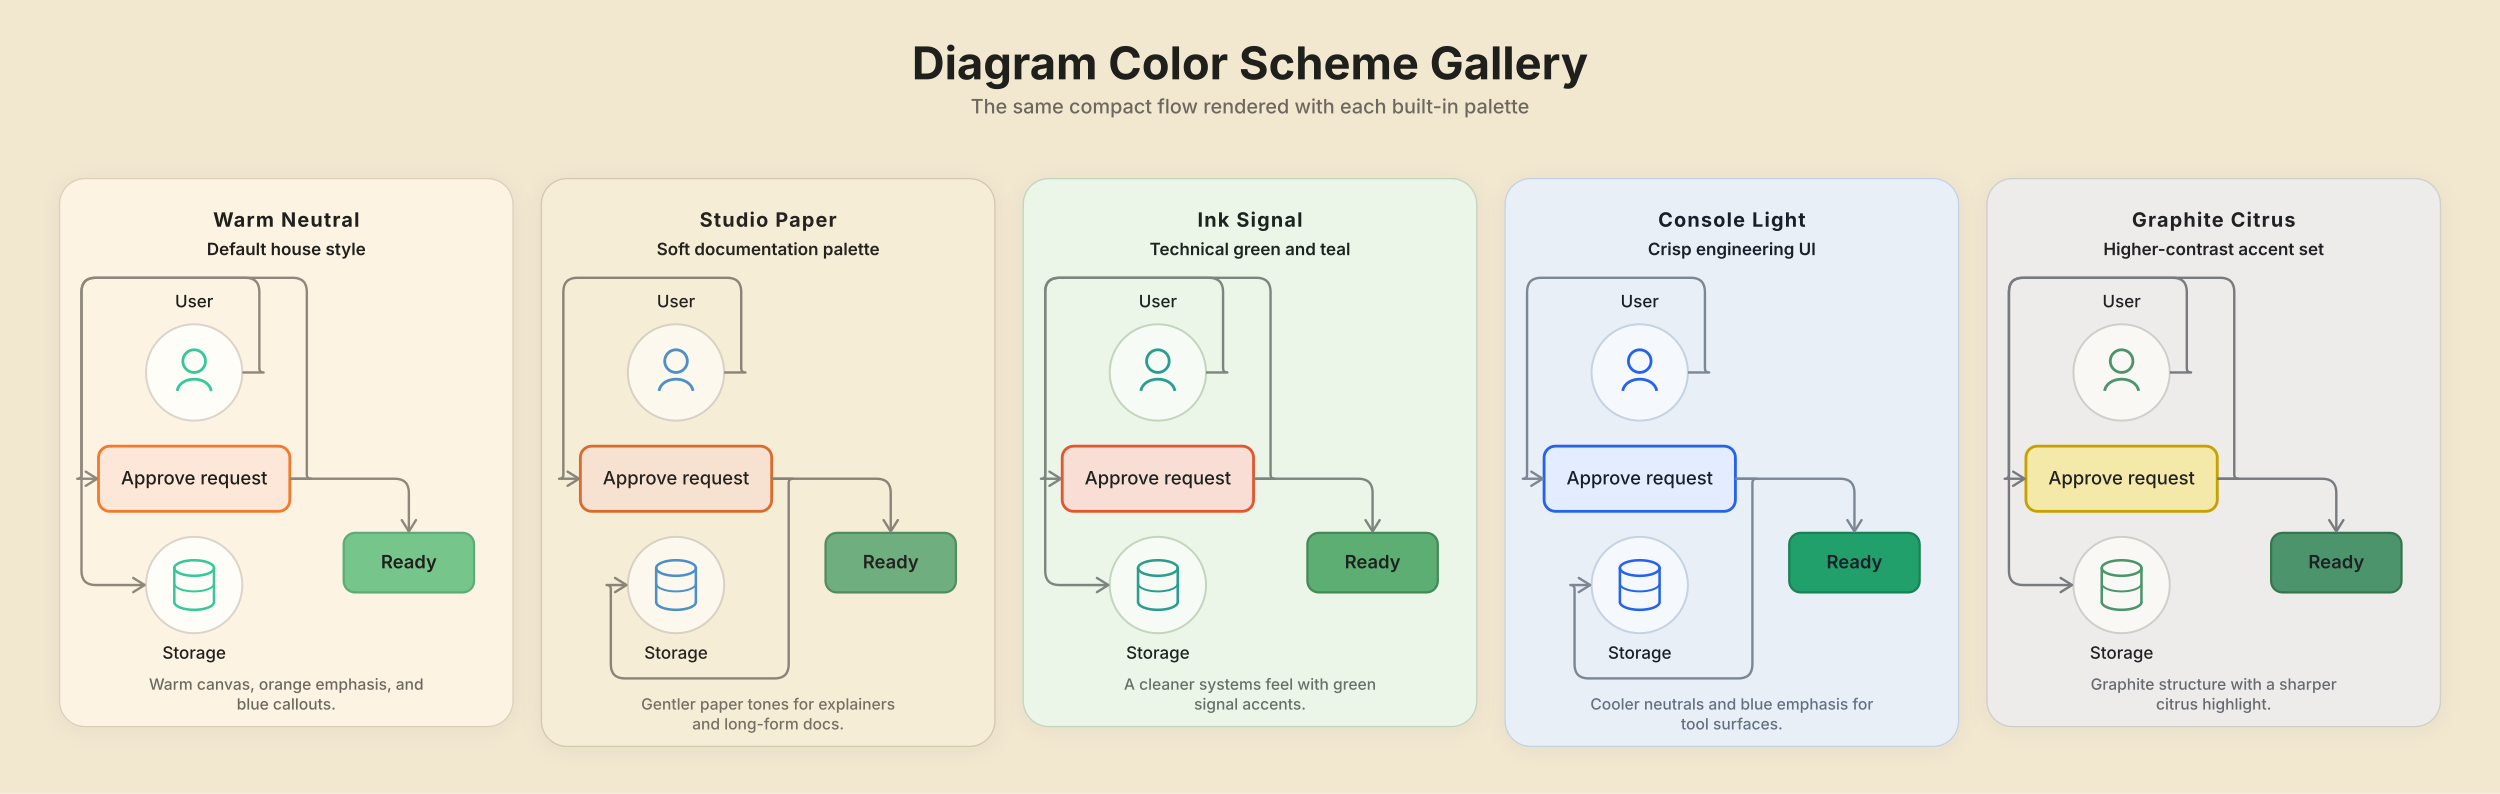
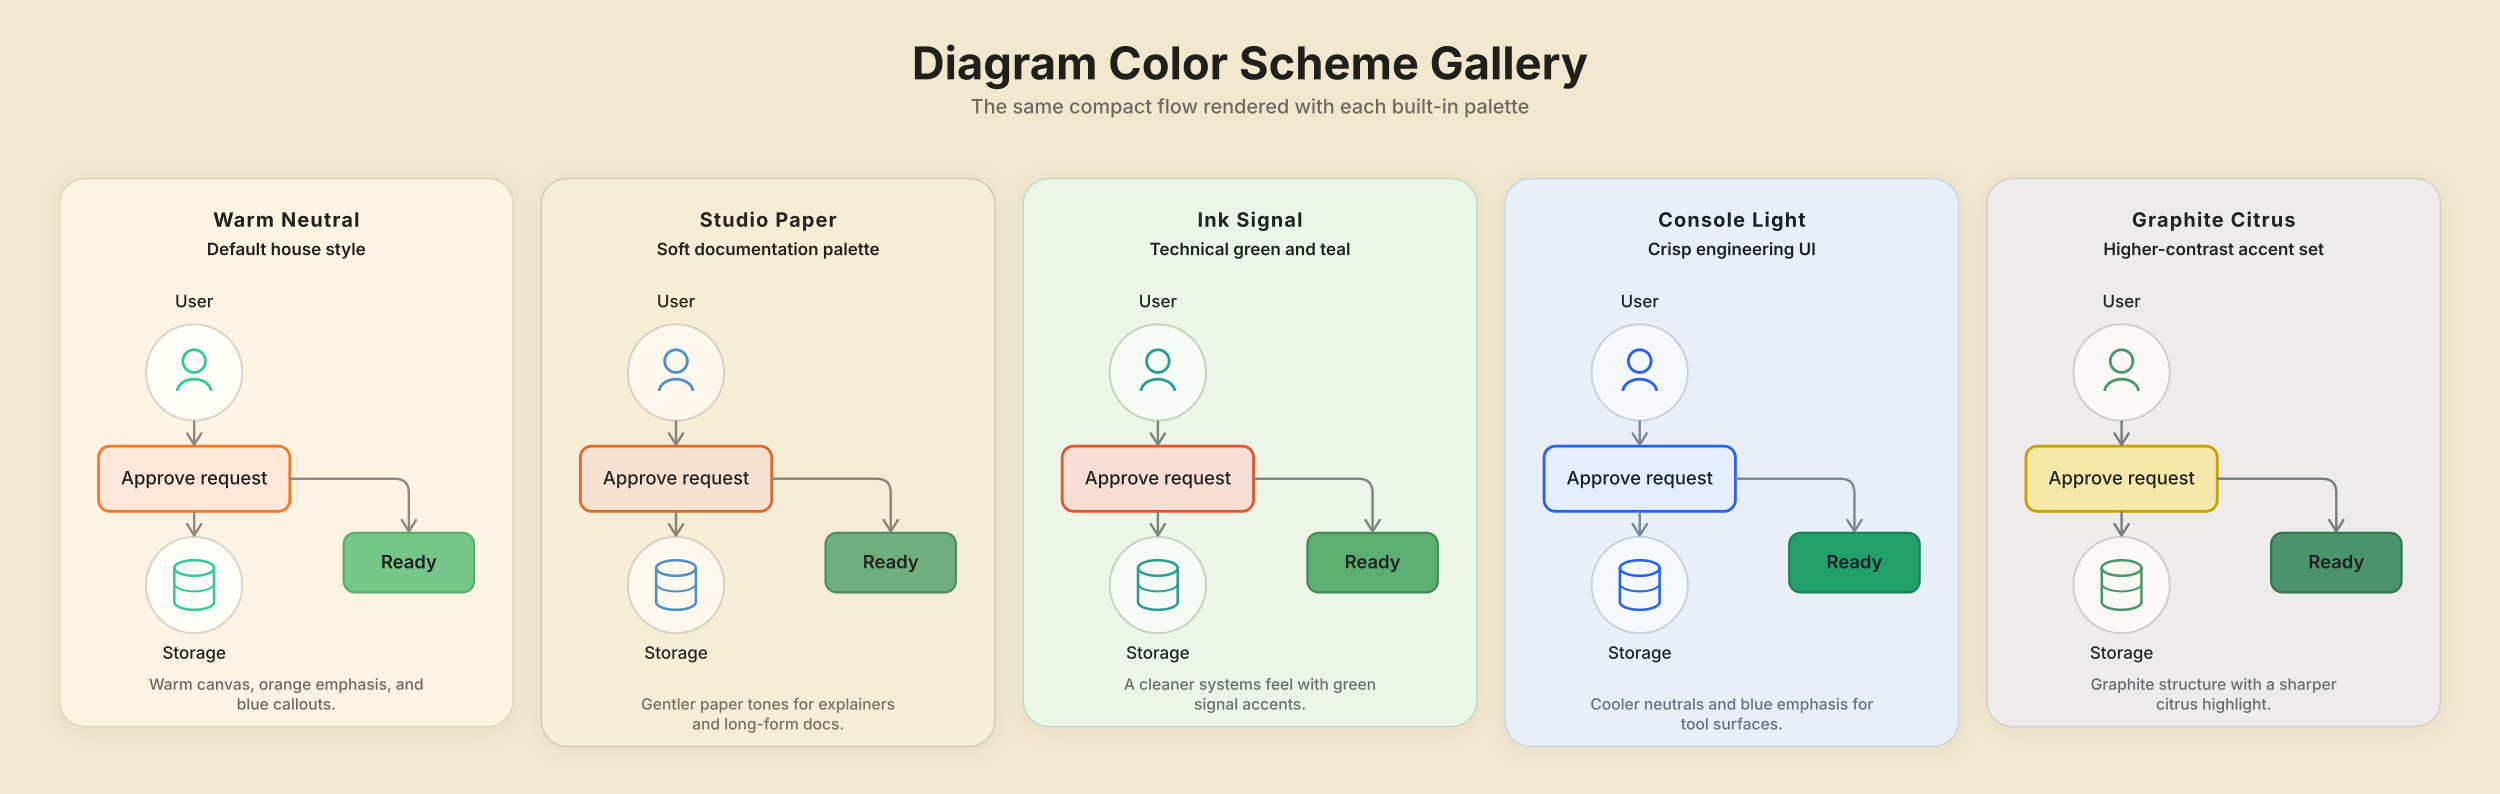
<svg xmlns="http://www.w3.org/2000/svg" width="1764" height="560" viewBox="0 0 1764 560" role="img" aria-label="Diagram Color Scheme Gallery">
  <defs>
    <filter id="panelShadow" x="-10%" y="-10%" width="120%" height="140%">
      <feDropShadow dx="0" dy="2" stdDeviation="8" flood-color="rgba(0,0,0,0.05)" />
    </filter>
    <marker id="arrow-console-light" viewBox="0 0 11 12" markerWidth="11" markerHeight="12" refX="9.5" refY="6" orient="auto" markerUnits="userSpaceOnUse" overflow="visible">
      <path d="M 1.5 1.0 L 9.5 6 L 1.5 11.0" fill="none" stroke="#7B8794" stroke-width="1.7" stroke-linecap="round" stroke-linejoin="round" />
    </marker>
    <marker id="arrow-graphite-citrus" viewBox="0 0 11 12" markerWidth="11" markerHeight="12" refX="9.5" refY="6" orient="auto" markerUnits="userSpaceOnUse" overflow="visible">
      <path d="M 1.5 1.0 L 9.5 6 L 1.5 11.0" fill="none" stroke="#777B80" stroke-width="1.7" stroke-linecap="round" stroke-linejoin="round" />
    </marker>
    <marker id="arrow-ink-signal" viewBox="0 0 11 12" markerWidth="11" markerHeight="12" refX="9.5" refY="6" orient="auto" markerUnits="userSpaceOnUse" overflow="visible">
      <path d="M 1.5 1.0 L 9.5 6 L 1.5 11.0" fill="none" stroke="#7D857E" stroke-width="1.7" stroke-linecap="round" stroke-linejoin="round" />
    </marker>
    <marker id="arrow-studio-paper" viewBox="0 0 11 12" markerWidth="11" markerHeight="12" refX="9.5" refY="6" orient="auto" markerUnits="userSpaceOnUse" overflow="visible">
      <path d="M 1.5 1.0 L 9.5 6 L 1.5 11.0" fill="none" stroke="#8A8378" stroke-width="1.7" stroke-linecap="round" stroke-linejoin="round" />
    </marker>
    <marker id="arrow-warm-neutral" viewBox="0 0 11 12" markerWidth="11" markerHeight="12" refX="9.5" refY="6" orient="auto" markerUnits="userSpaceOnUse" overflow="visible">
      <path d="M 1.5 1.0 L 9.5 6 L 1.5 11.0" fill="none" stroke="#8E877C" stroke-width="1.7" stroke-linecap="round" stroke-linejoin="round" />
    </marker>
  </defs>
  <rect width="1764" height="560" fill="#F2E8D0" />
  <text x="882.0" y="56" text-anchor="middle" font-family="Inter, ui-sans-serif, system-ui, sans-serif" font-size="32" font-weight="700" fill="#1F1F1C">Diagram Color Scheme Gallery</text>
  <text x="882.0" y="80" text-anchor="middle" font-family="Inter, ui-sans-serif, system-ui, sans-serif" font-size="14" font-weight="500" fill="#6D685F">The same compact flow rendered with each built-in palette</text>
  <rect x="42.0" y="126.0" width="320.0" height="386.7" rx="18" fill="#FDF3E3" stroke="#DDD0B8" filter="url(#panelShadow)" />
  <text x="202.0" y="160.0" text-anchor="middle" font-family="Inter, ui-sans-serif, system-ui, sans-serif" font-size="14" font-weight="700" letter-spacing="0.06em" fill="#1F1F1C">Warm Neutral</text>
  <text x="202.0" y="180.0" text-anchor="middle" font-family="Inter, ui-sans-serif, system-ui, sans-serif" font-size="12" font-weight="600" fill="#1F1F1C">Default house style</text>
  <text x="202.0" y="486.7" text-anchor="middle" font-family="Inter, ui-sans-serif, system-ui, sans-serif" font-size="11" font-weight="500" fill="#6D685F">Warm canvas, orange emphasis, and</text>
  <text x="202.0" y="500.7" text-anchor="middle" font-family="Inter, ui-sans-serif, system-ui, sans-serif" font-size="11" font-weight="500" fill="#6D685F">blue callouts.</text>
  <rect x="382.0" y="126.0" width="320.0" height="400.7" rx="18" fill="#F6EDD6" stroke="#D4C9AE" filter="url(#panelShadow)" />
  <text x="542.0" y="160.0" text-anchor="middle" font-family="Inter, ui-sans-serif, system-ui, sans-serif" font-size="14" font-weight="700" letter-spacing="0.06em" fill="#25231F">Studio Paper</text>
  <text x="542.0" y="180.0" text-anchor="middle" font-family="Inter, ui-sans-serif, system-ui, sans-serif" font-size="12" font-weight="600" fill="#25231F">Soft documentation palette</text>
  <text x="542.0" y="500.7" text-anchor="middle" font-family="Inter, ui-sans-serif, system-ui, sans-serif" font-size="11" font-weight="500" fill="#756F64">Gentler paper tones for explainers</text>
  <text x="542.0" y="514.7" text-anchor="middle" font-family="Inter, ui-sans-serif, system-ui, sans-serif" font-size="11" font-weight="500" fill="#756F64">and long-form docs.</text>
  <rect x="722.0" y="126.0" width="320.0" height="386.7" rx="18" fill="#EBF5E8" stroke="#C4D5BE" filter="url(#panelShadow)" />
  <text x="882.0" y="160.0" text-anchor="middle" font-family="Inter, ui-sans-serif, system-ui, sans-serif" font-size="14" font-weight="700" letter-spacing="0.06em" fill="#1D2420">Ink Signal</text>
  <text x="882.0" y="180.0" text-anchor="middle" font-family="Inter, ui-sans-serif, system-ui, sans-serif" font-size="12" font-weight="600" fill="#1D2420">Technical green and teal</text>
  <text x="882.0" y="486.7" text-anchor="middle" font-family="Inter, ui-sans-serif, system-ui, sans-serif" font-size="11" font-weight="500" fill="#657067">A cleaner systems feel with green</text>
  <text x="882.0" y="500.7" text-anchor="middle" font-family="Inter, ui-sans-serif, system-ui, sans-serif" font-size="11" font-weight="500" fill="#657067">signal accents.</text>
  <rect x="1062.0" y="126.0" width="320.0" height="400.7" rx="18" fill="#E9EFF7" stroke="#C5D2E2" filter="url(#panelShadow)" />
  <text x="1222.0" y="160.0" text-anchor="middle" font-family="Inter, ui-sans-serif, system-ui, sans-serif" font-size="14" font-weight="700" letter-spacing="0.06em" fill="#17202A">Console Light</text>
  <text x="1222.0" y="180.0" text-anchor="middle" font-family="Inter, ui-sans-serif, system-ui, sans-serif" font-size="12" font-weight="600" fill="#17202A">Crisp engineering UI</text>
  <text x="1222.0" y="500.7" text-anchor="middle" font-family="Inter, ui-sans-serif, system-ui, sans-serif" font-size="11" font-weight="500" fill="#637083">Cooler neutrals and blue emphasis for</text>
  <text x="1222.0" y="514.7" text-anchor="middle" font-family="Inter, ui-sans-serif, system-ui, sans-serif" font-size="11" font-weight="500" fill="#637083">tool surfaces.</text>
  <rect x="1402.0" y="126.0" width="320.0" height="386.7" rx="18" fill="#EEECEA" stroke="#D0CECA" filter="url(#panelShadow)" />
  <text x="1562.0" y="160.0" text-anchor="middle" font-family="Inter, ui-sans-serif, system-ui, sans-serif" font-size="14" font-weight="700" letter-spacing="0.06em" fill="#202124">Graphite Citrus</text>
  <text x="1562.0" y="180.0" text-anchor="middle" font-family="Inter, ui-sans-serif, system-ui, sans-serif" font-size="12" font-weight="600" fill="#202124">Higher-contrast accent set</text>
  <text x="1562.0" y="486.7" text-anchor="middle" font-family="Inter, ui-sans-serif, system-ui, sans-serif" font-size="11" font-weight="500" fill="#666A70">Graphite structure with a sharper</text>
  <text x="1562.0" y="500.7" text-anchor="middle" font-family="Inter, ui-sans-serif, system-ui, sans-serif" font-size="11" font-weight="500" fill="#666A70">citrus highlight.</text>
  <circle cx="137.0" cy="262.8" r="34.0" fill="#FFFDF7" stroke="#DAD4CA" stroke-width="1.4" />
  <circle cx="137.0" cy="254.8" r="8" fill="none" stroke="#35C89B" stroke-width="2" />
  <path d="M 125.0 275.8 C 127.0 264.8, 147.0 264.8, 149.0 275.8" fill="none" stroke="#35C89B" stroke-width="2" />
  <text x="137.0" y="216.8" text-anchor="middle" font-family="Inter, ui-sans-serif, system-ui, sans-serif" font-size="12" font-weight="500" fill="#1F1F1C">User</text>
  <circle cx="477.0" cy="262.8" r="34.0" fill="#FDF8EE" stroke="#D8D1C3" stroke-width="1.4" />
  <circle cx="477.0" cy="254.8" r="8" fill="none" stroke="#4D8FC7" stroke-width="2" />
  <path d="M 465.0 275.8 C 467.0 264.8, 487.0 264.8, 489.0 275.8" fill="none" stroke="#4D8FC7" stroke-width="2" />
  <text x="477.0" y="216.8" text-anchor="middle" font-family="Inter, ui-sans-serif, system-ui, sans-serif" font-size="12" font-weight="500" fill="#25231F">User</text>
  <circle cx="817.0" cy="262.8" r="34.0" fill="#F6FBF5" stroke="#C4D5BE" stroke-width="1.4" />
  <circle cx="817.0" cy="254.8" r="8" fill="none" stroke="#2A9D8F" stroke-width="2" />
  <path d="M 805.0 275.8 C 807.0 264.8, 827.0 264.8, 829.0 275.8" fill="none" stroke="#2A9D8F" stroke-width="2" />
  <text x="817.0" y="216.8" text-anchor="middle" font-family="Inter, ui-sans-serif, system-ui, sans-serif" font-size="12" font-weight="500" fill="#1D2420">User</text>
  <circle cx="1157.0" cy="262.8" r="34.0" fill="#F5F8FC" stroke="#C5D2E2" stroke-width="1.4" />
  <circle cx="1157.0" cy="254.8" r="8" fill="none" stroke="#2563EB" stroke-width="2" />
  <path d="M 1145.0 275.8 C 1147.0 264.8, 1167.0 264.8, 1169.0 275.8" fill="none" stroke="#2563EB" stroke-width="2" />
  <text x="1157.0" y="216.8" text-anchor="middle" font-family="Inter, ui-sans-serif, system-ui, sans-serif" font-size="12" font-weight="500" fill="#17202A">User</text>
  <circle cx="1497.0" cy="262.8" r="34.0" fill="#F9F8F5" stroke="#D0CECA" stroke-width="1.4" />
  <circle cx="1497.0" cy="254.8" r="8" fill="none" stroke="#4C956C" stroke-width="2" />
  <path d="M 1485.0 275.8 C 1487.0 264.8, 1507.0 264.8, 1509.0 275.8" fill="none" stroke="#4C956C" stroke-width="2" />
  <text x="1497.0" y="216.8" text-anchor="middle" font-family="Inter, ui-sans-serif, system-ui, sans-serif" font-size="12" font-weight="500" fill="#202124">User</text>
  <rect x="69.5" y="314.8" width="135.0" height="46.0" rx="8" fill="#FCE7D8" stroke="#F27A2B" stroke-width="2" />
  <text x="137.0" y="341.8" text-anchor="middle" font-family="Inter, ui-sans-serif, system-ui, sans-serif" font-size="13" font-weight="500" fill="#1F1F1C">Approve request</text>
  <rect x="409.5" y="314.8" width="135.0" height="46.0" rx="8" fill="#F7E2D2" stroke="#D96C2C" stroke-width="2" />
  <text x="477.0" y="341.8" text-anchor="middle" font-family="Inter, ui-sans-serif, system-ui, sans-serif" font-size="13" font-weight="500" fill="#25231F">Approve request</text>
  <rect x="749.5" y="314.8" width="135.0" height="46.0" rx="8" fill="#F9DED6" stroke="#E4572E" stroke-width="2" />
  <text x="817.0" y="341.8" text-anchor="middle" font-family="Inter, ui-sans-serif, system-ui, sans-serif" font-size="13" font-weight="500" fill="#1D2420">Approve request</text>
  <rect x="1089.5" y="314.8" width="135.0" height="46.0" rx="8" fill="#E4EDFF" stroke="#2563EB" stroke-width="2" />
  <text x="1157.0" y="341.8" text-anchor="middle" font-family="Inter, ui-sans-serif, system-ui, sans-serif" font-size="13" font-weight="500" fill="#17202A">Approve request</text>
  <rect x="1429.5" y="314.8" width="135.0" height="46.0" rx="8" fill="#F5E9A9" stroke="#C6A100" stroke-width="2" />
  <text x="1497.0" y="341.8" text-anchor="middle" font-family="Inter, ui-sans-serif, system-ui, sans-serif" font-size="13" font-weight="500" fill="#202124">Approve request</text>
  <rect x="242.5" y="376.0" width="92.0" height="42.0" rx="8" fill="#76C68B" stroke="#5CAD73" stroke-width="1.6" />
  <text x="288.5" y="401.0" text-anchor="middle" font-family="Inter, ui-sans-serif, system-ui, sans-serif" font-size="13" font-weight="600" fill="#1F1F1C">Ready</text>
  <rect x="582.5" y="376.0" width="92.0" height="42.0" rx="8" fill="#6FAE7E" stroke="#528D61" stroke-width="1.6" />
  <text x="628.5" y="401.0" text-anchor="middle" font-family="Inter, ui-sans-serif, system-ui, sans-serif" font-size="13" font-weight="600" fill="#25231F">Ready</text>
  <rect x="922.5" y="376.0" width="92.0" height="42.0" rx="8" fill="#5DAE73" stroke="#438A56" stroke-width="1.6" />
  <text x="968.5" y="401.0" text-anchor="middle" font-family="Inter, ui-sans-serif, system-ui, sans-serif" font-size="13" font-weight="600" fill="#1D2420">Ready</text>
  <rect x="1262.5" y="376.0" width="92.0" height="42.0" rx="8" fill="#22A06B" stroke="#178255" stroke-width="1.6" />
  <text x="1308.5" y="401.0" text-anchor="middle" font-family="Inter, ui-sans-serif, system-ui, sans-serif" font-size="13" font-weight="600" fill="#17202A">Ready</text>
  <rect x="1602.5" y="376.0" width="92.0" height="42.0" rx="8" fill="#4C956C" stroke="#36764F" stroke-width="1.6" />
  <text x="1648.5" y="401.0" text-anchor="middle" font-family="Inter, ui-sans-serif, system-ui, sans-serif" font-size="13" font-weight="600" fill="#202124">Ready</text>
  <circle cx="137.0" cy="412.8" r="34.0" fill="#FFFDF7" stroke="#DAD4CA" stroke-width="1.4" />
  <ellipse cx="137.0" cy="400.8" rx="14" ry="5.5" fill="#FFFDF7" stroke="#35C89B" stroke-width="1.8" />
  <path d="M 123.0 400.8 L 123.0 424.8 M 151.0 400.8 L 151.0 424.8" fill="none" stroke="#35C89B" stroke-width="1.8" stroke-linecap="round" />
  <path d="M 123.0 424.8 A 14 5.5 0 0 0 151.0 424.8" fill="none" stroke="#35C89B" stroke-width="1.8" />
  <path d="M 123.0 411.8 A 14 5.5 0 0 0 151.0 411.8" fill="none" stroke="#35C89B" stroke-width="1.4" />
  <text x="137.0" y="464.8" text-anchor="middle" font-family="Inter, ui-sans-serif, system-ui, sans-serif" font-size="12" font-weight="500" fill="#1F1F1C">Storage</text>
  <circle cx="477.0" cy="412.8" r="34.0" fill="#FDF8EE" stroke="#D8D1C3" stroke-width="1.4" />
  <ellipse cx="477.0" cy="400.8" rx="14" ry="5.5" fill="#FDF8EE" stroke="#4D8FC7" stroke-width="1.8" />
  <path d="M 463.0 400.8 L 463.0 424.8 M 491.0 400.8 L 491.0 424.8" fill="none" stroke="#4D8FC7" stroke-width="1.8" stroke-linecap="round" />
  <path d="M 463.0 424.8 A 14 5.5 0 0 0 491.0 424.8" fill="none" stroke="#4D8FC7" stroke-width="1.8" />
  <path d="M 463.0 411.8 A 14 5.5 0 0 0 491.0 411.8" fill="none" stroke="#4D8FC7" stroke-width="1.4" />
  <text x="477.0" y="464.8" text-anchor="middle" font-family="Inter, ui-sans-serif, system-ui, sans-serif" font-size="12" font-weight="500" fill="#25231F">Storage</text>
  <circle cx="817.0" cy="412.8" r="34.0" fill="#F6FBF5" stroke="#C4D5BE" stroke-width="1.4" />
  <ellipse cx="817.0" cy="400.8" rx="14" ry="5.5" fill="#F6FBF5" stroke="#2A9D8F" stroke-width="1.8" />
  <path d="M 803.0 400.8 L 803.0 424.8 M 831.0 400.8 L 831.0 424.8" fill="none" stroke="#2A9D8F" stroke-width="1.8" stroke-linecap="round" />
  <path d="M 803.0 424.8 A 14 5.5 0 0 0 831.0 424.8" fill="none" stroke="#2A9D8F" stroke-width="1.8" />
  <path d="M 803.0 411.8 A 14 5.5 0 0 0 831.0 411.8" fill="none" stroke="#2A9D8F" stroke-width="1.4" />
  <text x="817.0" y="464.8" text-anchor="middle" font-family="Inter, ui-sans-serif, system-ui, sans-serif" font-size="12" font-weight="500" fill="#1D2420">Storage</text>
  <circle cx="1157.0" cy="412.8" r="34.0" fill="#F5F8FC" stroke="#C5D2E2" stroke-width="1.4" />
  <ellipse cx="1157.0" cy="400.8" rx="14" ry="5.5" fill="#F5F8FC" stroke="#2563EB" stroke-width="1.8" />
  <path d="M 1143.0 400.8 L 1143.0 424.8 M 1171.0 400.8 L 1171.0 424.8" fill="none" stroke="#2563EB" stroke-width="1.8" stroke-linecap="round" />
  <path d="M 1143.0 424.8 A 14 5.5 0 0 0 1171.0 424.8" fill="none" stroke="#2563EB" stroke-width="1.8" />
  <path d="M 1143.0 411.8 A 14 5.5 0 0 0 1171.0 411.8" fill="none" stroke="#2563EB" stroke-width="1.4" />
  <text x="1157.0" y="464.8" text-anchor="middle" font-family="Inter, ui-sans-serif, system-ui, sans-serif" font-size="12" font-weight="500" fill="#17202A">Storage</text>
  <circle cx="1497.0" cy="412.8" r="34.0" fill="#F9F8F5" stroke="#D0CECA" stroke-width="1.4" />
  <ellipse cx="1497.0" cy="400.8" rx="14" ry="5.5" fill="#F9F8F5" stroke="#4C956C" stroke-width="1.8" />
  <path d="M 1483.0 400.8 L 1483.0 424.8 M 1511.0 400.8 L 1511.0 424.8" fill="none" stroke="#4C956C" stroke-width="1.8" stroke-linecap="round" />
  <path d="M 1483.0 424.8 A 14 5.5 0 0 0 1511.0 424.8" fill="none" stroke="#4C956C" stroke-width="1.8" />
  <path d="M 1483.0 411.8 A 14 5.5 0 0 0 1511.0 411.8" fill="none" stroke="#4C956C" stroke-width="1.4" />
  <text x="1497.0" y="464.8" text-anchor="middle" font-family="Inter, ui-sans-serif, system-ui, sans-serif" font-size="12" font-weight="500" fill="#202124">Storage</text>
-   <path d="M 171.0 262.8 L 186.0 262.8 Q 189.0 262.8 186.0 262.8 L 186.0 262.8 Q 183.0 262.8 183.0 259.8 L 183.0 206.0 Q 183.0 196.0 173.0 196.0 L 67.5 196.0 Q 57.5 196.0 57.5 206.0 L 57.5 334.8 Q 57.5 337.8 54.5 337.8 L 54.5 337.8 Q 51.5 337.8 54.5 337.8 L 68.5 337.8" fill="none" stroke="#8E877C" stroke-width="1.7" marker-end="url(#arrow-warm-neutral)" />
-   <path d="M 204.5 337.8 L 219.5 337.8 Q 222.5 337.8 219.5 337.8 L 219.5 337.8 Q 216.5 337.8 216.5 334.8 L 216.5 206.0 Q 216.5 196.0 206.5 196.0 L 67.5 196.0 Q 57.5 196.0 57.5 206.0 L 57.5 402.8 Q 57.5 412.8 67.5 412.8 L 102.0 412.8" fill="none" stroke="#8E877C" stroke-width="1.7" marker-end="url(#arrow-warm-neutral)" />
+   <path d="M 137.0 296.8 L 137.0 313.8" fill="none" stroke="#8E877C" stroke-width="1.7" marker-end="url(#arrow-warm-neutral)" />
+   <path d="M 137.0 360.8 L 137.0 377.8" fill="none" stroke="#8E877C" stroke-width="1.7" marker-end="url(#arrow-warm-neutral)" />
  <path d="M 204.5 337.8 L 278.5 337.8 Q 288.5 337.8 288.5 347.8 L 288.5 375.0" fill="none" stroke="#8E877C" stroke-width="1.7" marker-end="url(#arrow-warm-neutral)" />
-   <path d="M 511.0 262.8 L 526.0 262.8 Q 529.0 262.8 526.0 262.8 L 526.0 262.8 Q 523.0 262.8 523.0 259.8 L 523.0 206.0 Q 523.0 196.0 513.0 196.0 L 407.5 196.0 Q 397.5 196.0 397.5 206.0 L 397.5 334.8 Q 397.5 337.8 394.5 337.8 L 394.5 337.8 Q 391.5 337.8 394.5 337.8 L 408.5 337.8" fill="none" stroke="#8A8378" stroke-width="1.7" marker-end="url(#arrow-studio-paper)" />
-   <path d="M 544.5 337.8 L 559.5 337.8 Q 562.5 337.8 559.5 337.8 L 559.5 337.8 Q 556.5 337.8 556.5 340.8 L 556.5 468.7 Q 556.5 478.7 546.5 478.7 L 441.0 478.7 Q 431.0 478.7 431.0 468.7 L 431.0 415.8 Q 431.0 412.8 428.0 412.8 L 428.0 412.8 Q 425.0 412.8 428.0 412.8 L 442.0 412.8" fill="none" stroke="#8A8378" stroke-width="1.7" marker-end="url(#arrow-studio-paper)" />
+   <path d="M 477.0 296.8 L 477.0 313.8" fill="none" stroke="#8A8378" stroke-width="1.7" marker-end="url(#arrow-studio-paper)" />
+   <path d="M 477.0 360.8 L 477.0 377.8" fill="none" stroke="#8A8378" stroke-width="1.7" marker-end="url(#arrow-studio-paper)" />
  <path d="M 544.5 337.8 L 618.5 337.8 Q 628.5 337.8 628.5 347.8 L 628.5 375.0" fill="none" stroke="#8A8378" stroke-width="1.7" marker-end="url(#arrow-studio-paper)" />
-   <path d="M 851.0 262.8 L 866.0 262.8 Q 869.0 262.8 866.0 262.8 L 866.0 262.8 Q 863.0 262.8 863.0 259.8 L 863.0 206.0 Q 863.0 196.0 853.0 196.0 L 747.5 196.0 Q 737.5 196.0 737.5 206.0 L 737.5 334.8 Q 737.5 337.8 734.5 337.8 L 734.5 337.8 Q 731.5 337.8 734.5 337.8 L 748.5 337.8" fill="none" stroke="#7D857E" stroke-width="1.7" marker-end="url(#arrow-ink-signal)" />
-   <path d="M 884.5 337.8 L 899.5 337.8 Q 902.5 337.8 899.5 337.8 L 899.5 337.8 Q 896.5 337.8 896.5 334.8 L 896.5 206.0 Q 896.5 196.0 886.5 196.0 L 747.5 196.0 Q 737.5 196.0 737.5 206.0 L 737.5 402.8 Q 737.5 412.8 747.5 412.8 L 782.0 412.8" fill="none" stroke="#7D857E" stroke-width="1.7" marker-end="url(#arrow-ink-signal)" />
+   <path d="M 817.0 296.8 L 817.0 313.8" fill="none" stroke="#7D857E" stroke-width="1.7" marker-end="url(#arrow-ink-signal)" />
+   <path d="M 817.0 360.8 L 817.0 377.8" fill="none" stroke="#7D857E" stroke-width="1.7" marker-end="url(#arrow-ink-signal)" />
  <path d="M 884.5 337.8 L 958.5 337.8 Q 968.5 337.8 968.5 347.8 L 968.5 375.0" fill="none" stroke="#7D857E" stroke-width="1.7" marker-end="url(#arrow-ink-signal)" />
-   <path d="M 1191.0 262.8 L 1206.0 262.8 Q 1209.0 262.8 1206.0 262.8 L 1206.0 262.8 Q 1203.0 262.8 1203.0 259.8 L 1203.0 206.0 Q 1203.0 196.0 1193.0 196.0 L 1087.5 196.0 Q 1077.5 196.0 1077.5 206.0 L 1077.5 334.8 Q 1077.5 337.8 1074.5 337.8 L 1074.5 337.8 Q 1071.5 337.8 1074.5 337.8 L 1088.5 337.8" fill="none" stroke="#7B8794" stroke-width="1.7" marker-end="url(#arrow-console-light)" />
-   <path d="M 1224.5 337.8 L 1239.5 337.8 Q 1242.5 337.8 1239.5 337.8 L 1239.5 337.8 Q 1236.5 337.8 1236.5 340.8 L 1236.5 468.7 Q 1236.5 478.7 1226.5 478.7 L 1121.0 478.7 Q 1111.0 478.7 1111.0 468.7 L 1111.0 415.8 Q 1111.0 412.8 1108.0 412.8 L 1108.0 412.8 Q 1105.0 412.8 1108.0 412.8 L 1122.0 412.8" fill="none" stroke="#7B8794" stroke-width="1.7" marker-end="url(#arrow-console-light)" />
+   <path d="M 1157.0 296.8 L 1157.0 313.8" fill="none" stroke="#7B8794" stroke-width="1.7" marker-end="url(#arrow-console-light)" />
+   <path d="M 1157.0 360.8 L 1157.0 377.8" fill="none" stroke="#7B8794" stroke-width="1.7" marker-end="url(#arrow-console-light)" />
  <path d="M 1224.5 337.8 L 1298.5 337.8 Q 1308.5 337.8 1308.5 347.8 L 1308.5 375.0" fill="none" stroke="#7B8794" stroke-width="1.7" marker-end="url(#arrow-console-light)" />
-   <path d="M 1531.0 262.8 L 1546.0 262.8 Q 1549.0 262.8 1546.0 262.8 L 1546.0 262.8 Q 1543.0 262.8 1543.0 259.8 L 1543.0 206.0 Q 1543.0 196.0 1533.0 196.0 L 1427.5 196.0 Q 1417.5 196.0 1417.5 206.0 L 1417.5 334.8 Q 1417.5 337.8 1414.5 337.8 L 1414.5 337.8 Q 1411.5 337.8 1414.5 337.8 L 1428.5 337.8" fill="none" stroke="#777B80" stroke-width="1.7" marker-end="url(#arrow-graphite-citrus)" />
-   <path d="M 1564.5 337.8 L 1579.5 337.8 Q 1582.5 337.8 1579.5 337.8 L 1579.5 337.8 Q 1576.5 337.8 1576.5 334.8 L 1576.5 206.0 Q 1576.5 196.0 1566.5 196.0 L 1427.5 196.0 Q 1417.5 196.0 1417.5 206.0 L 1417.5 402.8 Q 1417.5 412.8 1427.5 412.8 L 1462.0 412.8" fill="none" stroke="#777B80" stroke-width="1.7" marker-end="url(#arrow-graphite-citrus)" />
+   <path d="M 1497.0 296.8 L 1497.0 313.8" fill="none" stroke="#777B80" stroke-width="1.7" marker-end="url(#arrow-graphite-citrus)" />
+   <path d="M 1497.0 360.8 L 1497.0 377.8" fill="none" stroke="#777B80" stroke-width="1.7" marker-end="url(#arrow-graphite-citrus)" />
  <path d="M 1564.5 337.8 L 1638.5 337.8 Q 1648.5 337.8 1648.5 347.8 L 1648.5 375.0" fill="none" stroke="#777B80" stroke-width="1.7" marker-end="url(#arrow-graphite-citrus)" />
</svg>
